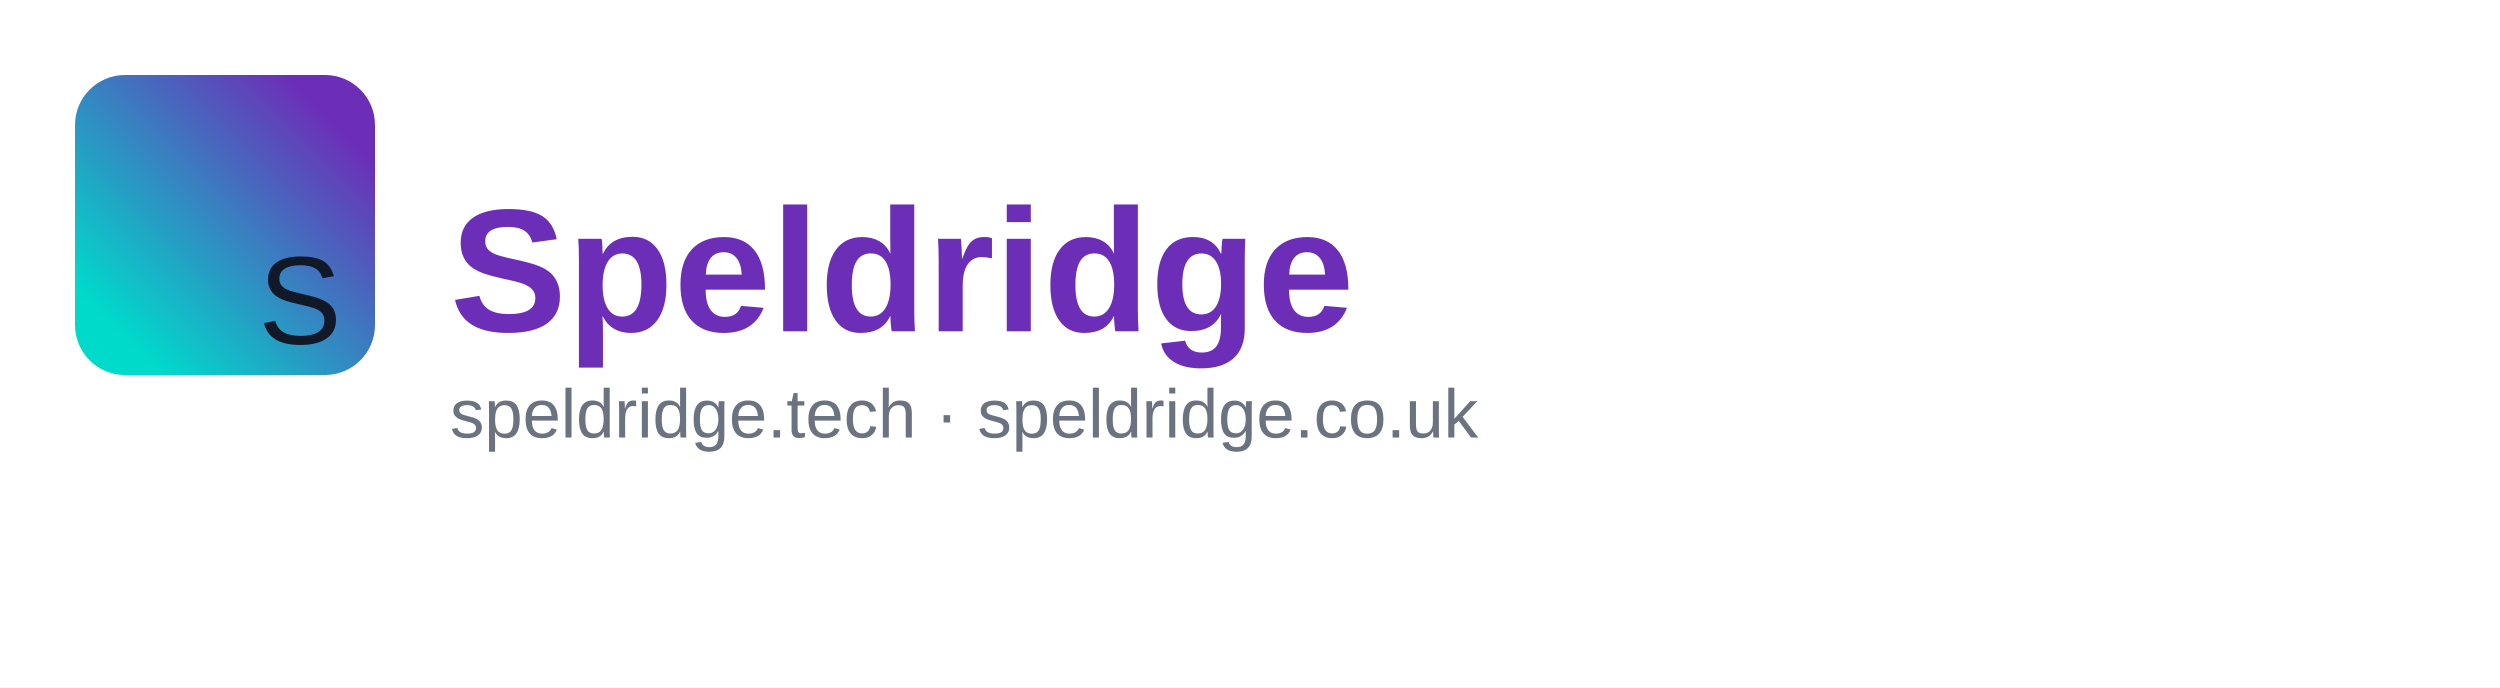
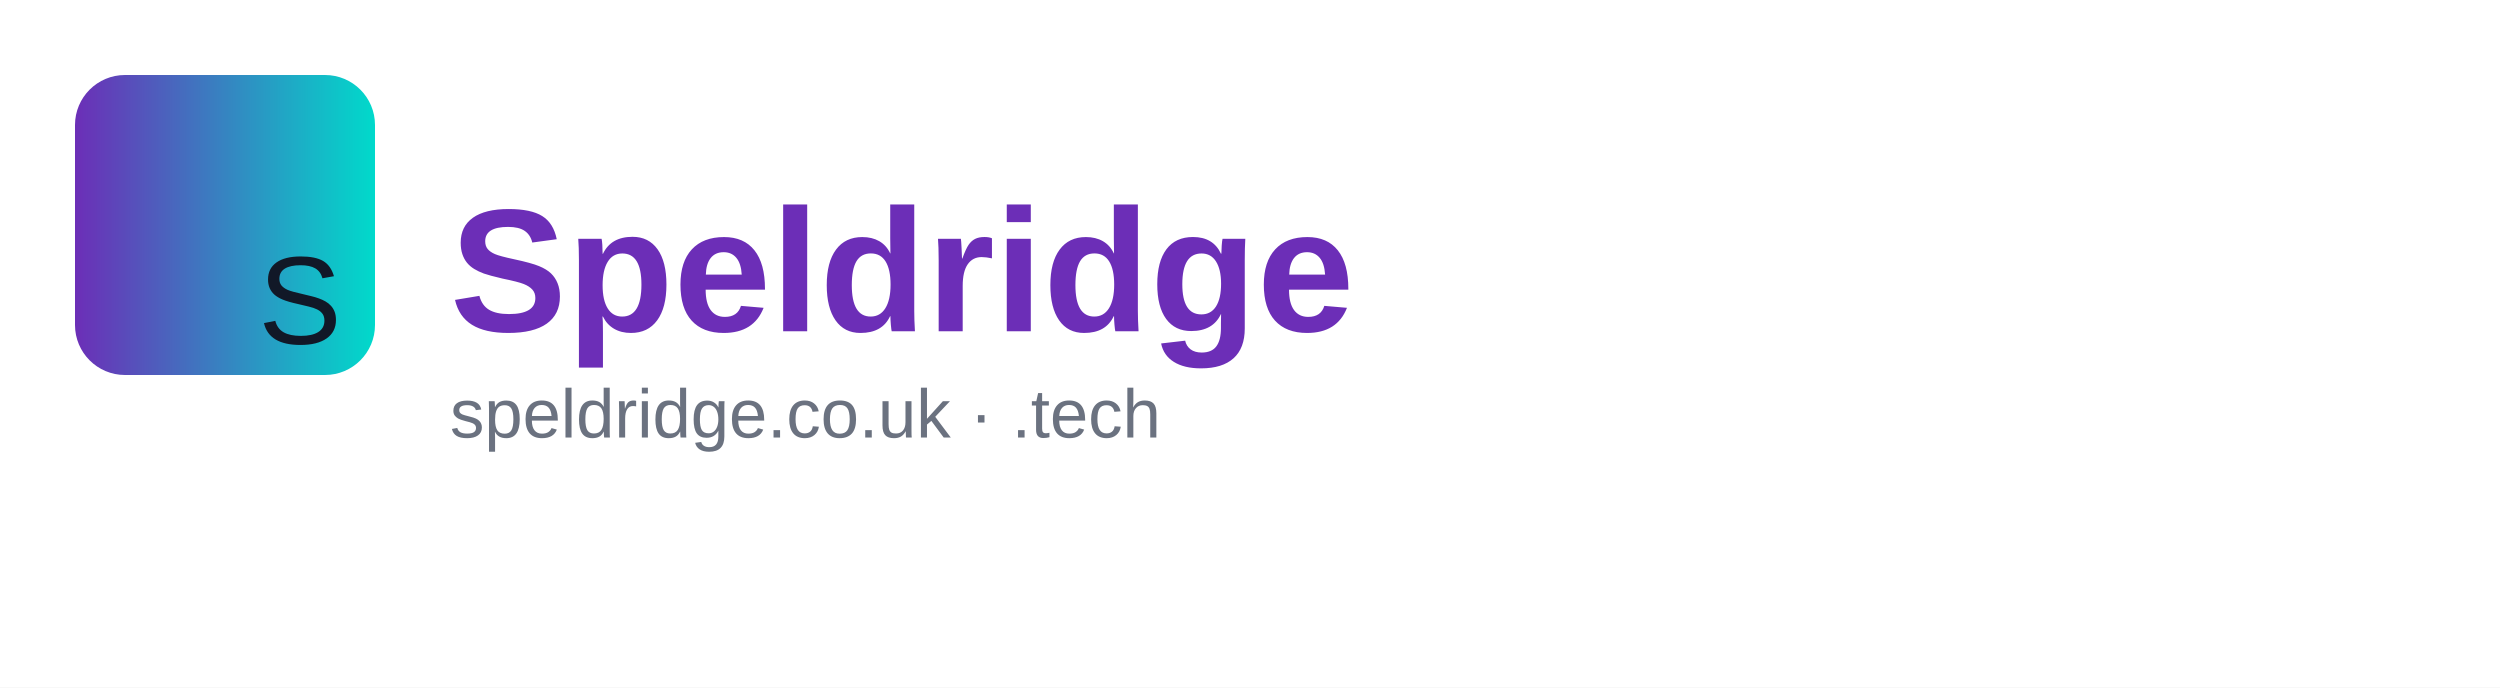
<svg xmlns="http://www.w3.org/2000/svg" width="800" height="220" viewBox="0 0 800 220">
  <rect width="100%" height="100%" fill="white" />
  <g transform="translate(24,24)">
    <defs>
-       <linearGradient id="badgeGrad" x1="0.854" y1="0.146" x2="0.146" y2="0.854">
+       <linearGradient id="badgeGrad" x1="0.000" y1="0.500" x2="1.000" y2="0.500">
        <stop offset="0%" stop-color="#6C2EB7" />
        <stop offset="100%" stop-color="#00DACB" />
      </linearGradient>
    </defs>
    <rect rx="16" ry="16" width="96" height="96" fill="url(#badgeGrad)" />
    <text x="72" y="86" font-family="Arial, Helvetica, sans-serif" font-size="40" text-anchor="middle" fill="#111827">S</text>
    <text x="120" y="82" font-family="Arial, Helvetica, sans-serif" font-size="56" font-weight="700" fill="#6C2EB7">Speldridge</text>
-     <text x="120" y="116" font-family="Arial, Helvetica, sans-serif" font-size="22" fill="#6B7280">speldridge.tech · speldridge.co.uk</text>
+     <text x="120" y="116" font-family="Arial, Helvetica, sans-serif" font-size="22" fill="#6B7280">speldridge.co.uk · .tech</text>
  </g>
</svg>
